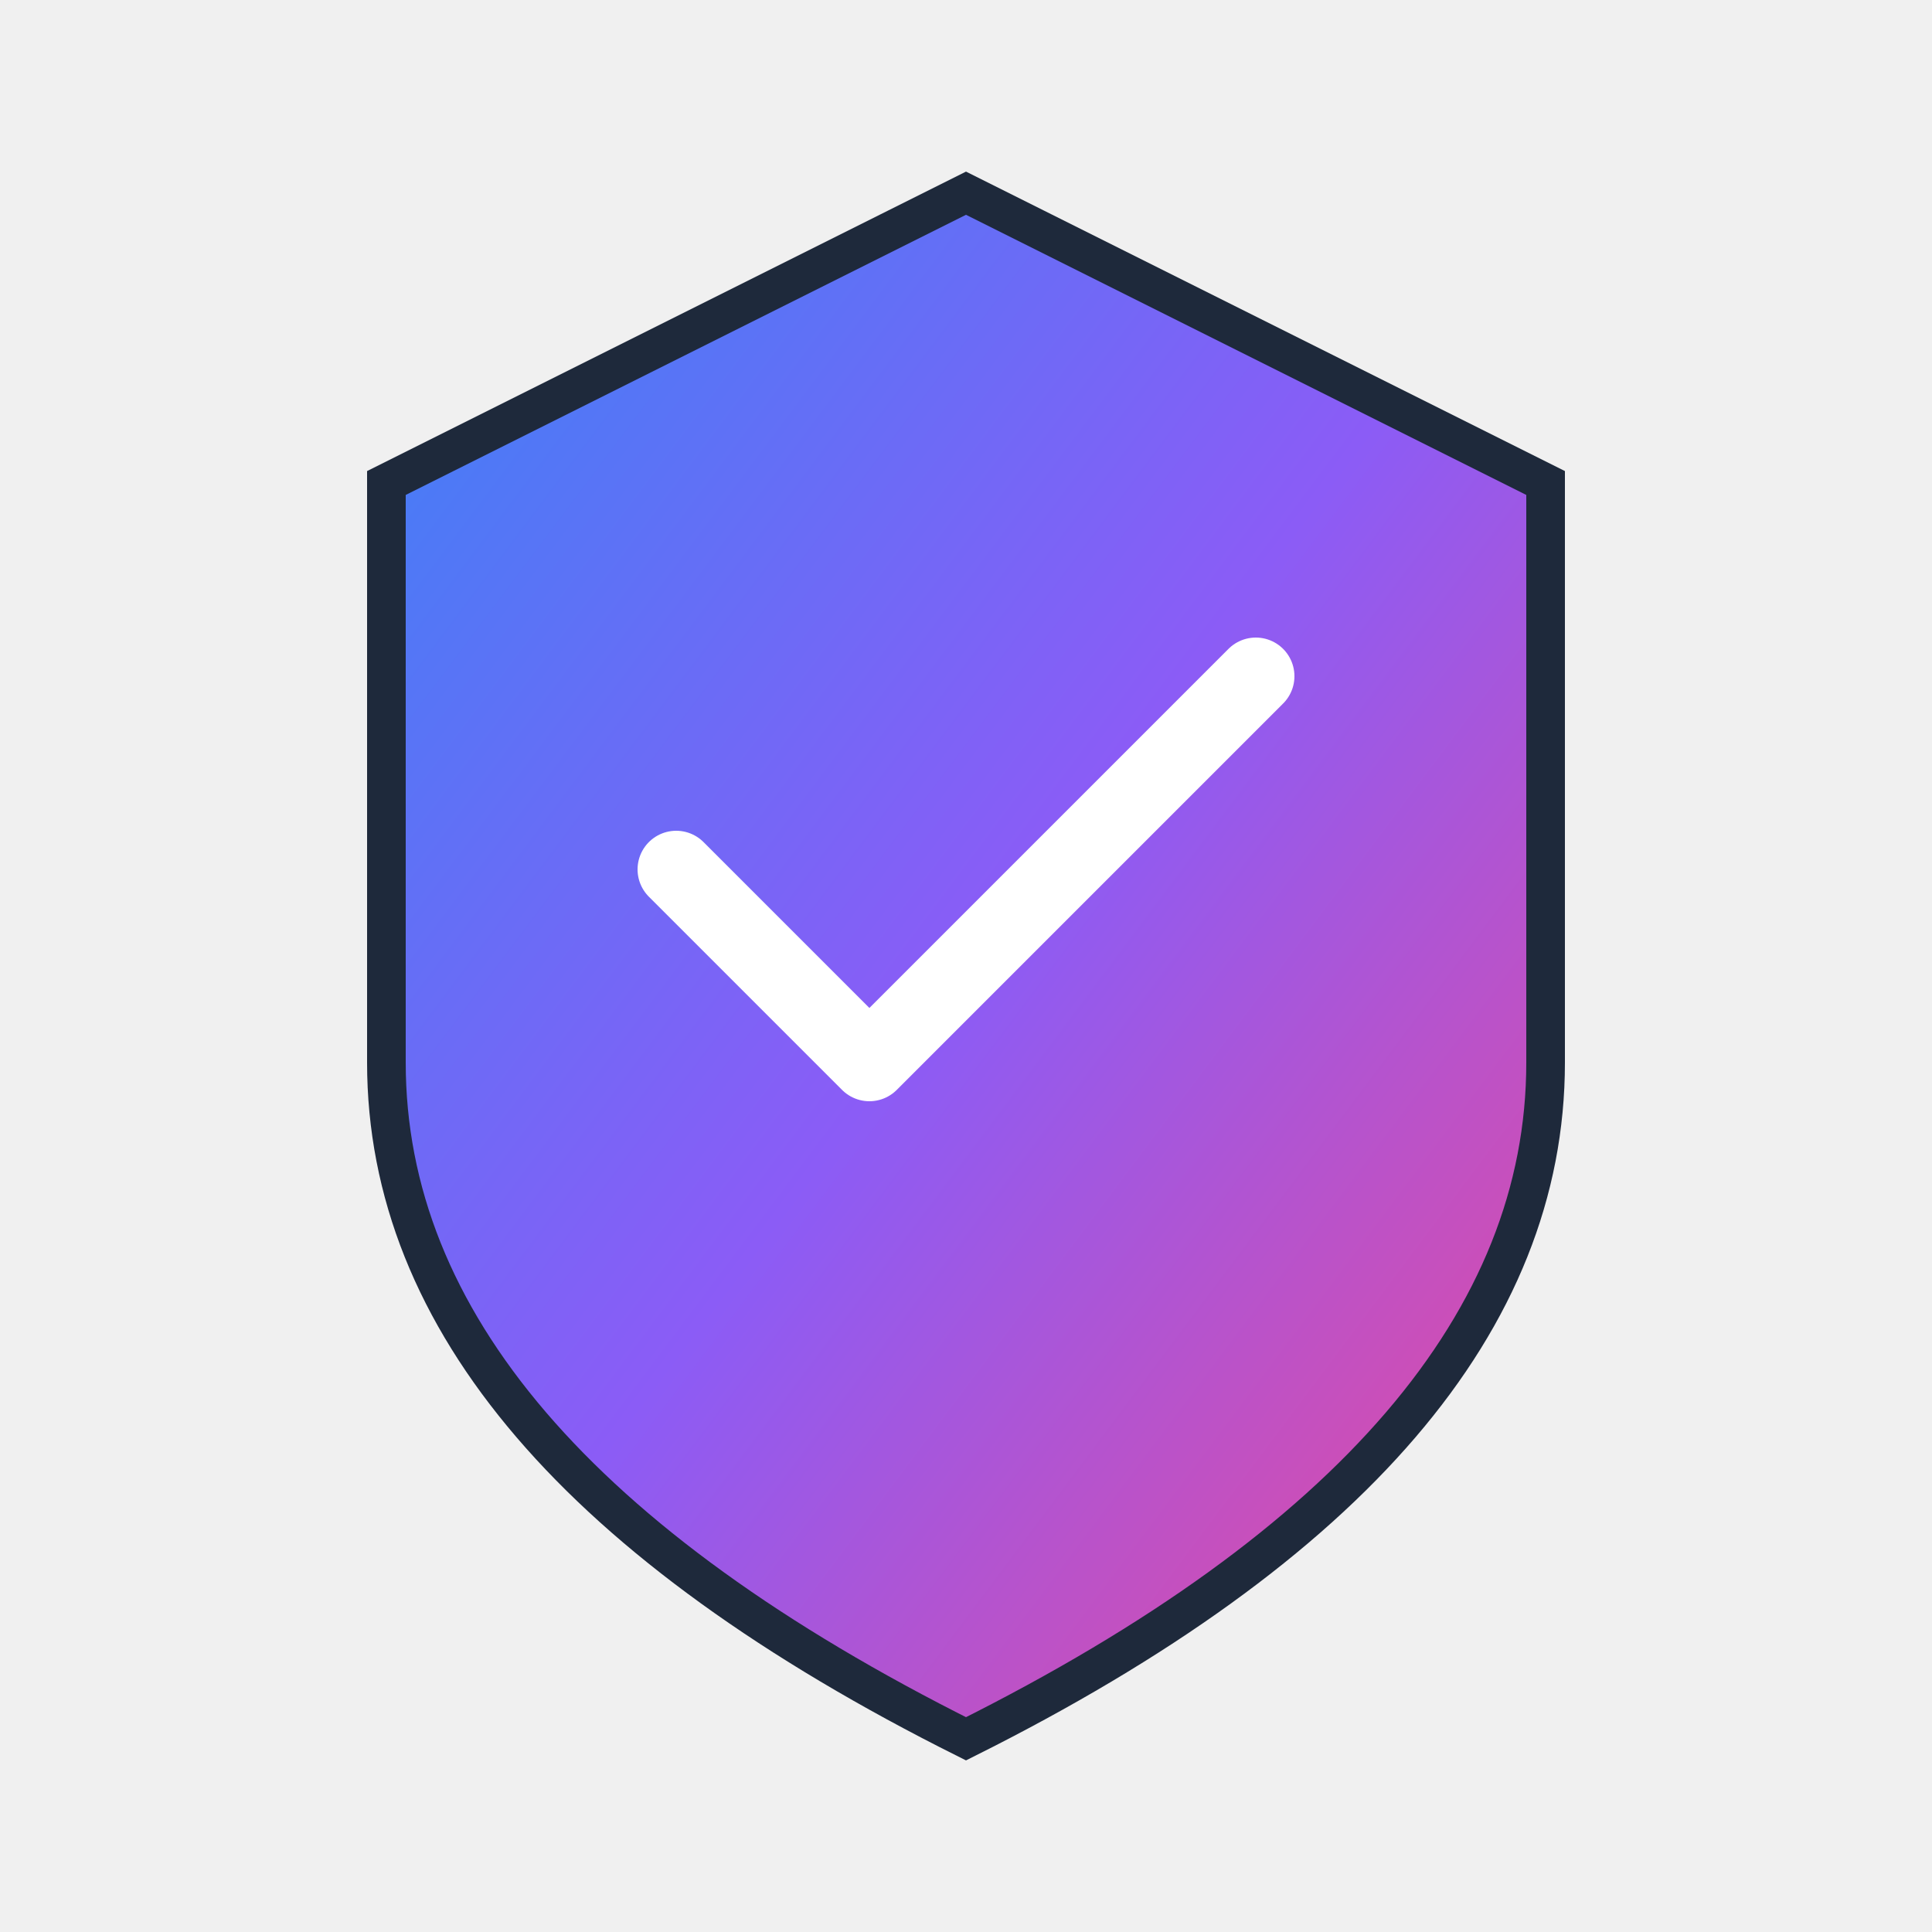
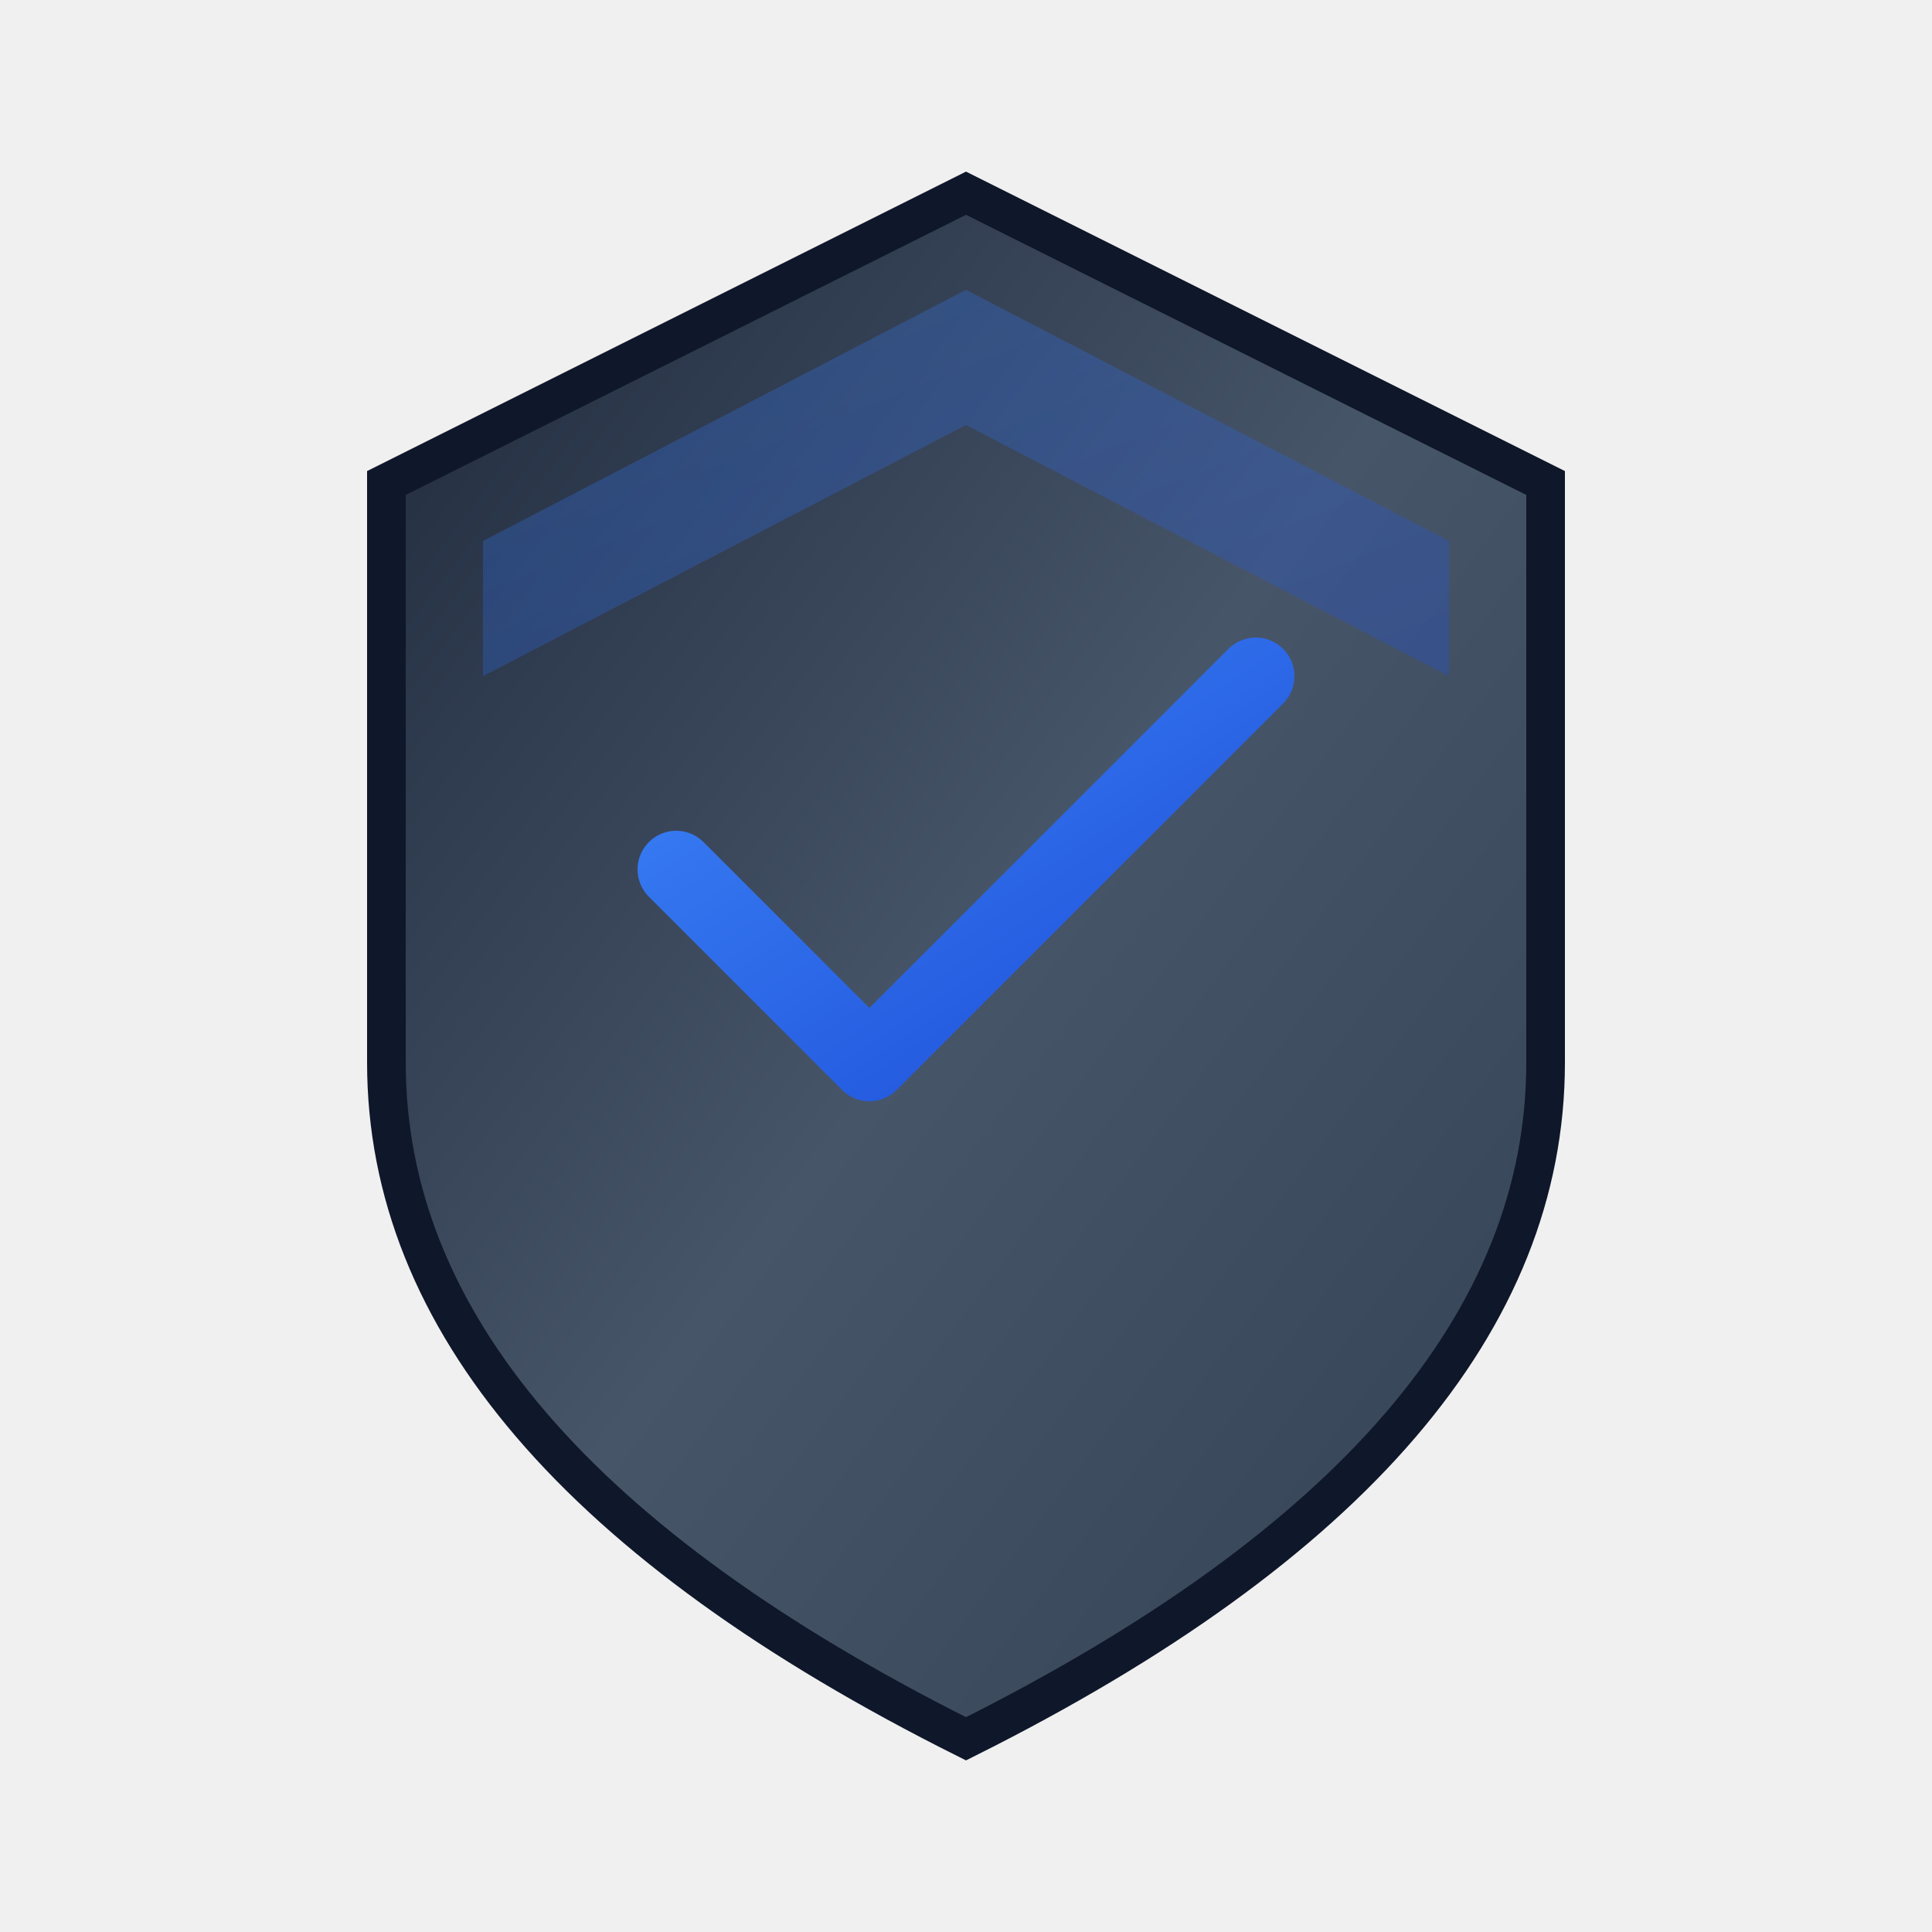
<svg xmlns="http://www.w3.org/2000/svg" viewBox="0 0 100 100">
  <defs>
-     <linearGradient id="shieldGrad" x1="0%" y1="0%" x2="100%" y2="100%">
+     <linearGradient id="professionalShieldGrad" x1="0%" y1="0%" x2="100%" y2="100%">
+       <stop offset="0%" style="stop-color:#1e293b;stop-opacity:1" />
+       <stop offset="50%" style="stop-color:#475569;stop-opacity:1" />
+       <stop offset="100%" style="stop-color:#334155;stop-opacity:1" />
+     </linearGradient>
+     <linearGradient id="accentGrad" x1="0%" y1="0%" x2="100%" y2="100%">
      <stop offset="0%" style="stop-color:#3b82f6;stop-opacity:1" />
-       <stop offset="50%" style="stop-color:#8b5cf6;stop-opacity:1" />
-       <stop offset="100%" style="stop-color:#ec4899;stop-opacity:1" />
+       <stop offset="100%" style="stop-color:#1d4ed8;stop-opacity:1" />
    </linearGradient>
  </defs>
-   <path d="M50 10 L20 25 L20 55 Q20 75 50 90 Q80 75 80 55 L80 25 Z" fill="url(#shieldGrad)" stroke="#1e293b" stroke-width="2" />
-   <path d="M35 45 L45 55 L65 35" stroke="white" stroke-width="4" fill="none" stroke-linecap="round" stroke-linejoin="round" />
+   <path d="M50 10 L20 25 L20 55 Q20 75 50 90 Q80 75 80 55 L80 25 Z" fill="url(#professionalShieldGrad)" stroke="#0f172a" stroke-width="2" />
+   <path d="M35 45 L45 55 L65 35" stroke="url(#accentGrad)" stroke-width="4" fill="none" stroke-linecap="round" stroke-linejoin="round" />
+   <path d="M50 15 L25 28 L25 35 L50 22 L75 35 L75 28 Z" fill="url(#accentGrad)" opacity="0.3" />
</svg>
